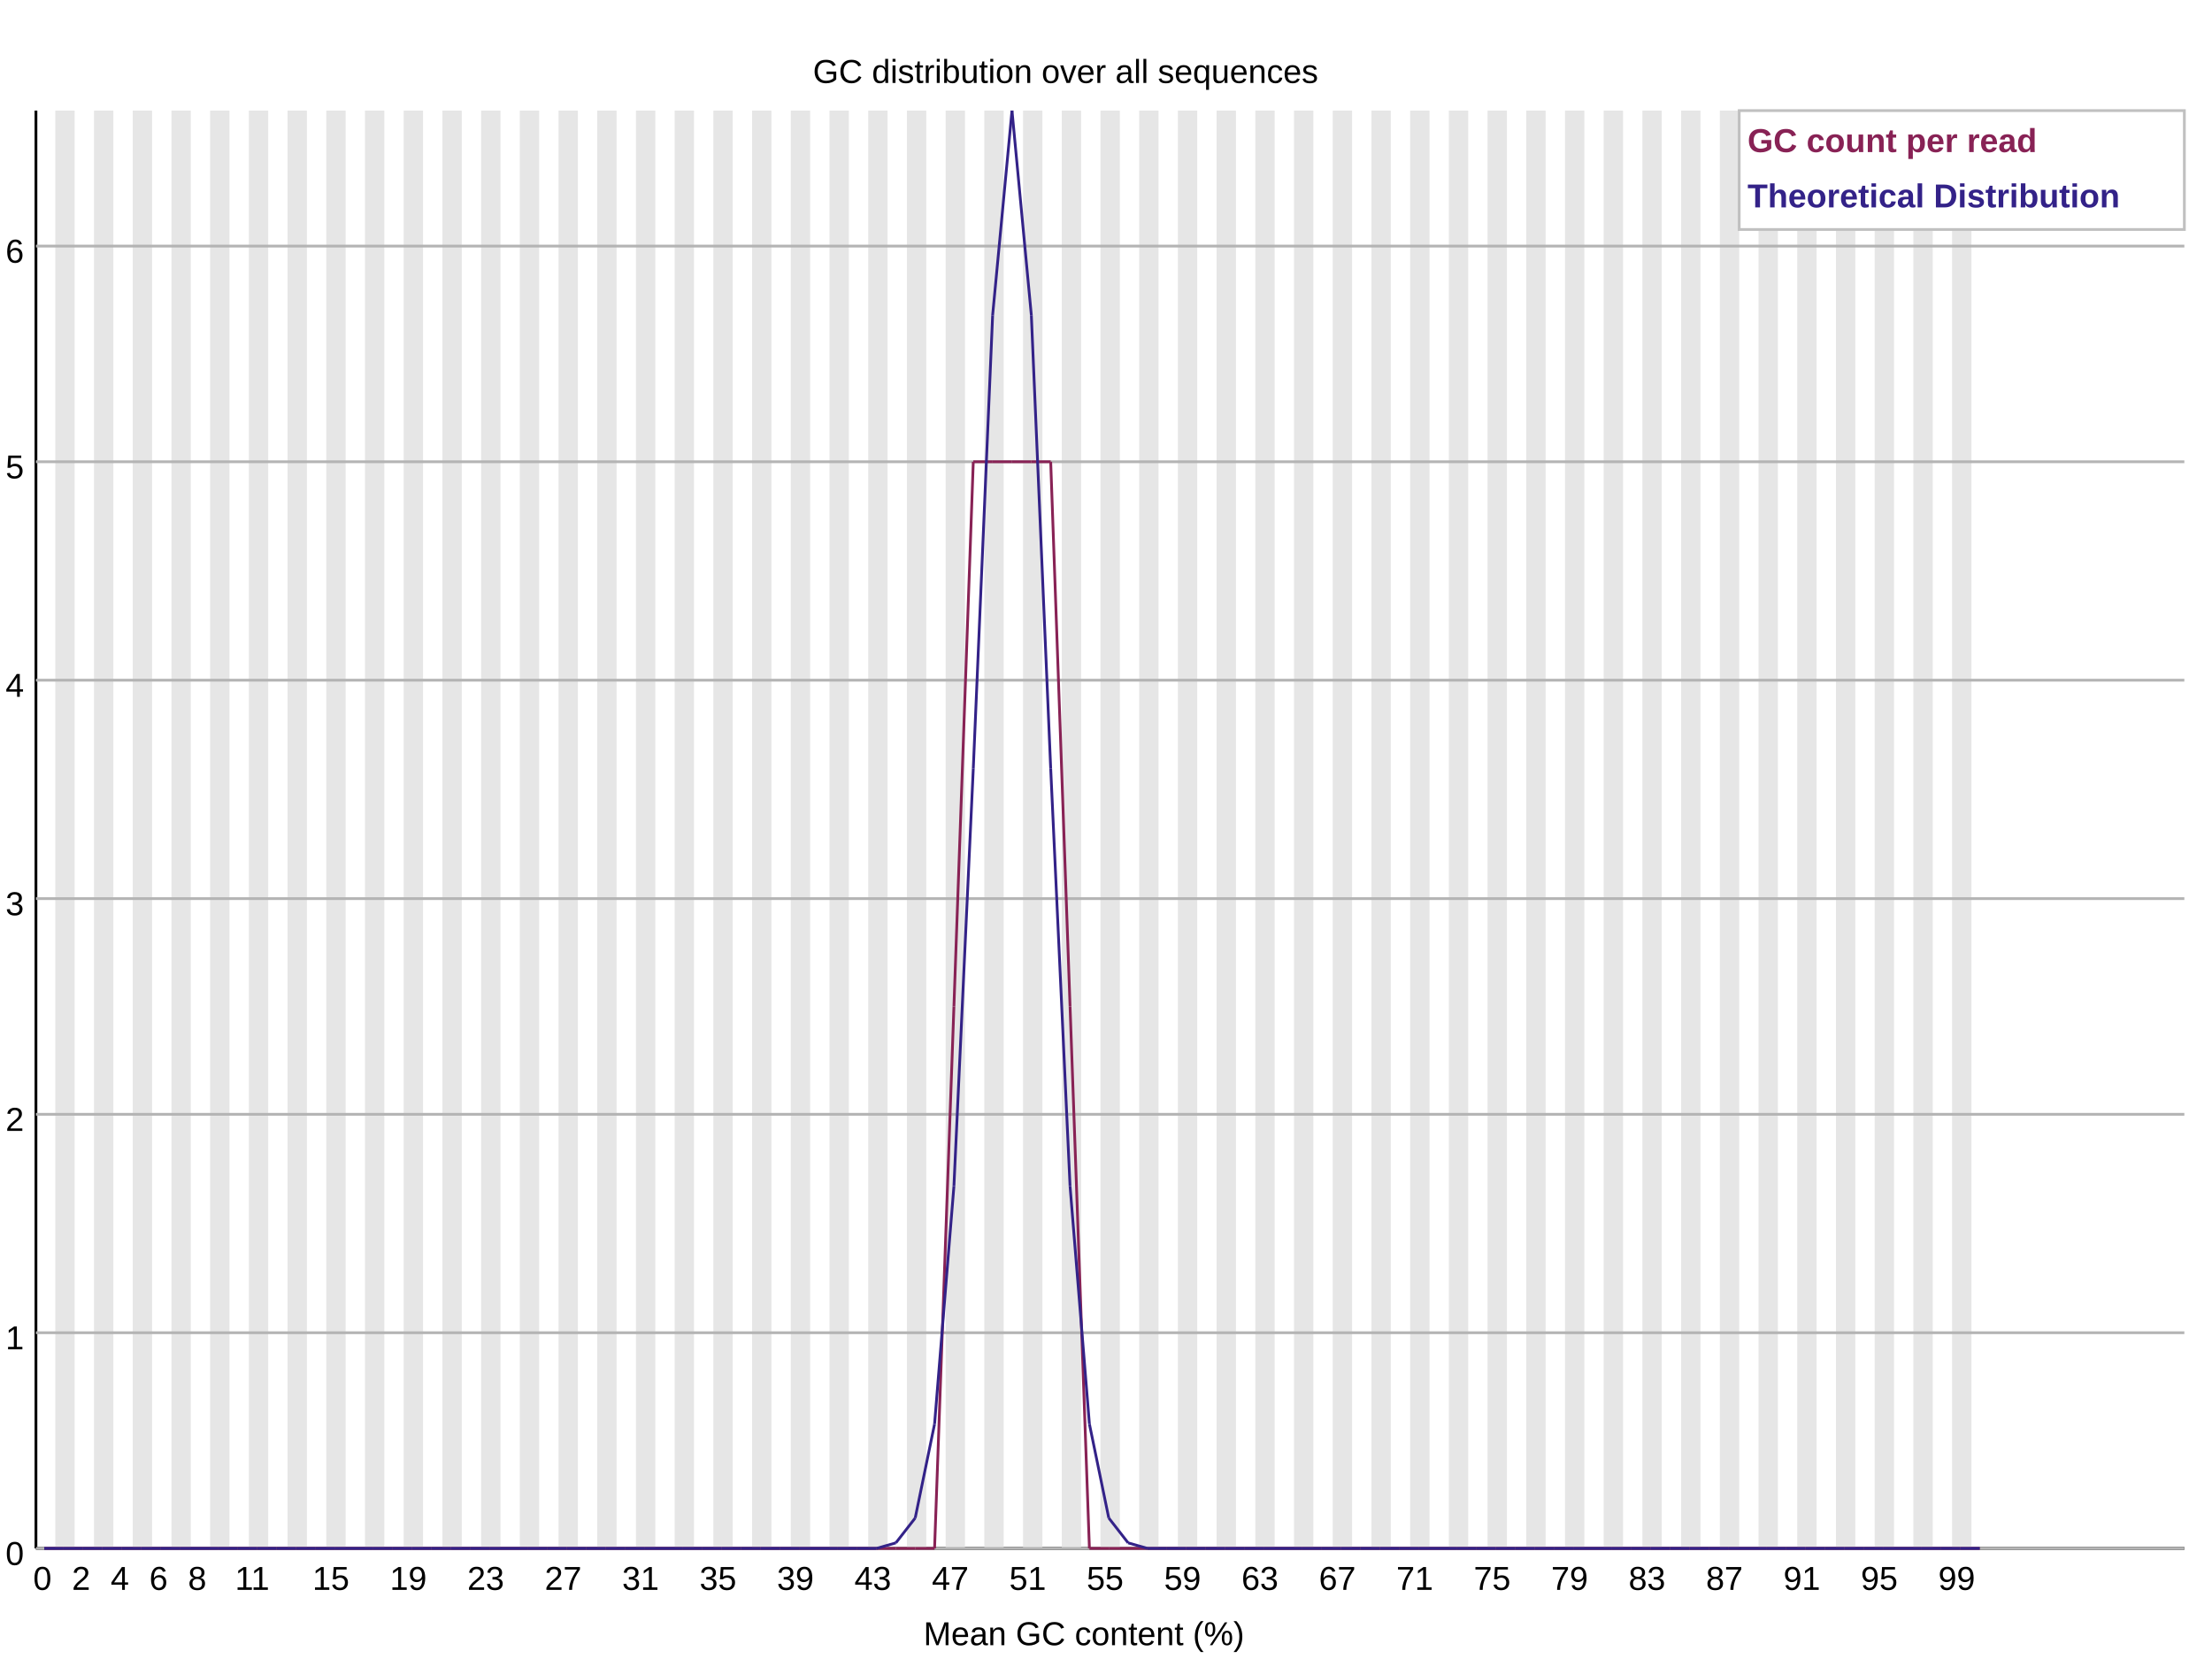
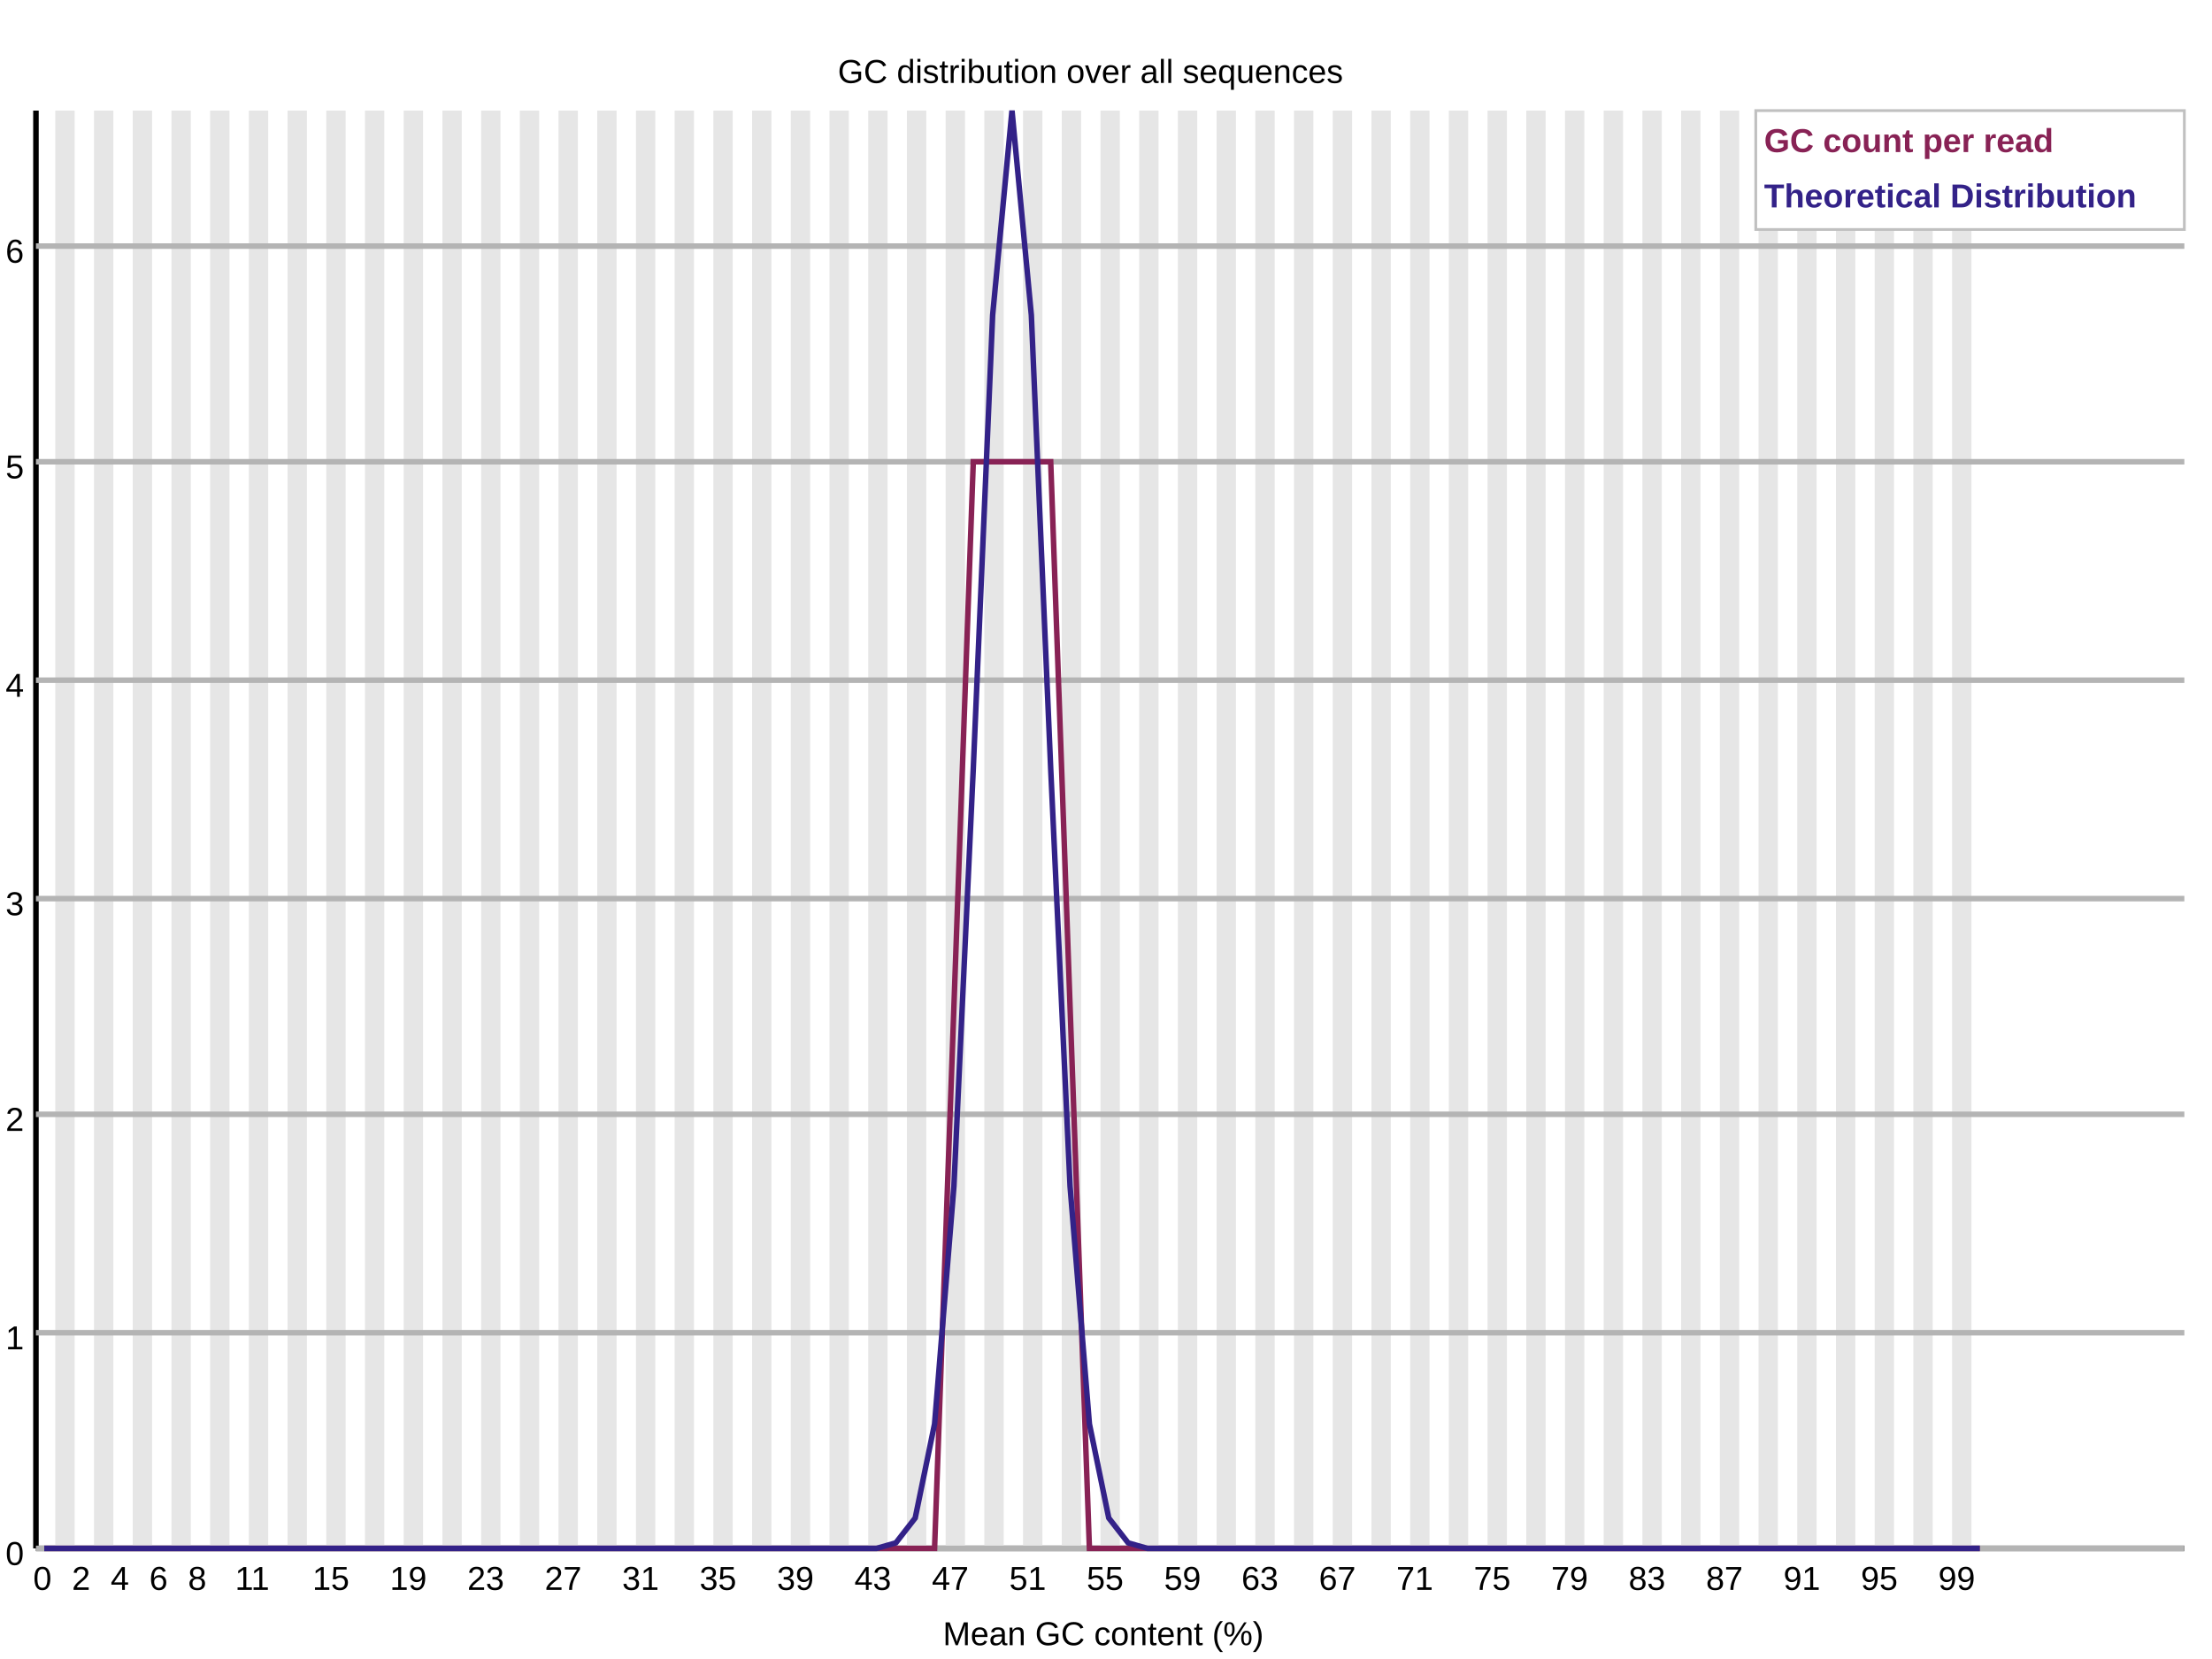
<svg xmlns="http://www.w3.org/2000/svg" width="800" height="600" version="1.1">
-   <rect width="800" height="600" x="0" y="0" style="fill:rgb(238,238,238);stroke:none" />
-   <rect width="800" height="600" x="0" y="0" style="fill:rgb(255,255,255);stroke:none" />
-   <text x="2" y="566" fill="rgb(0,0,0)" font-family="Arial" font-size="12">0</text>
-   <text x="2" y="488" fill="rgb(0,0,0)" font-family="Arial" font-size="12">1</text>
-   <text x="2" y="409" fill="rgb(0,0,0)" font-family="Arial" font-size="12">2</text>
-   <text x="2" y="331" fill="rgb(0,0,0)" font-family="Arial" font-size="12">3</text>
-   <text x="2" y="252" fill="rgb(0,0,0)" font-family="Arial" font-size="12">4</text>
-   <text x="2" y="173" fill="rgb(0,0,0)" font-family="Arial" font-size="12">5</text>
-   <text x="2" y="95" fill="rgb(0,0,0)" font-family="Arial" font-size="12">6</text>
-   <text x="294" y="30" fill="rgb(0,0,0)" font-family="Arial" font-size="12">GC distribution over all sequences</text>
-   <line x1="13" y1="560" x2="790" y2="560" stroke="rgb(0,0,0)" stroke-width="1" />
-   <line x1="13" y1="560" x2="13" y2="40" stroke="rgb(0,0,0)" stroke-width="1" />
-   <text x="334" y="595" fill="rgb(0,0,0)" font-family="Arial" font-size="12">Mean GC content (%)</text>
-   <text x="12" y="575" fill="rgb(0,0,0)" font-family="Arial" font-size="12">0</text>
-   <rect width="7" height="520" x="20" y="40" style="fill:rgb(230,230,230);stroke:none" />
-   <text x="26" y="575" fill="rgb(0,0,0)" font-family="Arial" font-size="12">2</text>
-   <rect width="7" height="520" x="34" y="40" style="fill:rgb(230,230,230);stroke:none" />
-   <text x="40" y="575" fill="rgb(0,0,0)" font-family="Arial" font-size="12">4</text>
-   <rect width="7" height="520" x="48" y="40" style="fill:rgb(230,230,230);stroke:none" />
-   <text x="54" y="575" fill="rgb(0,0,0)" font-family="Arial" font-size="12">6</text>
-   <rect width="7" height="520" x="62" y="40" style="fill:rgb(230,230,230);stroke:none" />
-   <text x="68" y="575" fill="rgb(0,0,0)" font-family="Arial" font-size="12">8</text>
-   <rect width="7" height="520" x="76" y="40" style="fill:rgb(230,230,230);stroke:none" />
-   <rect width="7" height="520" x="90" y="40" style="fill:rgb(230,230,230);stroke:none" />
-   <text x="85" y="575" fill="rgb(0,0,0)" font-family="Arial" font-size="12">11</text>
-   <rect width="7" height="520" x="104" y="40" style="fill:rgb(230,230,230);stroke:none" />
-   <rect width="7" height="520" x="118" y="40" style="fill:rgb(230,230,230);stroke:none" />
-   <text x="113" y="575" fill="rgb(0,0,0)" font-family="Arial" font-size="12">15</text>
-   <rect width="7" height="520" x="132" y="40" style="fill:rgb(230,230,230);stroke:none" />
-   <rect width="7" height="520" x="146" y="40" style="fill:rgb(230,230,230);stroke:none" />
-   <text x="141" y="575" fill="rgb(0,0,0)" font-family="Arial" font-size="12">19</text>
-   <rect width="7" height="520" x="160" y="40" style="fill:rgb(230,230,230);stroke:none" />
-   <rect width="7" height="520" x="174" y="40" style="fill:rgb(230,230,230);stroke:none" />
-   <text x="169" y="575" fill="rgb(0,0,0)" font-family="Arial" font-size="12">23</text>
-   <rect width="7" height="520" x="188" y="40" style="fill:rgb(230,230,230);stroke:none" />
-   <rect width="7" height="520" x="202" y="40" style="fill:rgb(230,230,230);stroke:none" />
-   <text x="197" y="575" fill="rgb(0,0,0)" font-family="Arial" font-size="12">27</text>
-   <rect width="7" height="520" x="216" y="40" style="fill:rgb(230,230,230);stroke:none" />
-   <rect width="7" height="520" x="230" y="40" style="fill:rgb(230,230,230);stroke:none" />
-   <text x="225" y="575" fill="rgb(0,0,0)" font-family="Arial" font-size="12">31</text>
-   <rect width="7" height="520" x="244" y="40" style="fill:rgb(230,230,230);stroke:none" />
-   <rect width="7" height="520" x="258" y="40" style="fill:rgb(230,230,230);stroke:none" />
-   <text x="253" y="575" fill="rgb(0,0,0)" font-family="Arial" font-size="12">35</text>
-   <rect width="7" height="520" x="272" y="40" style="fill:rgb(230,230,230);stroke:none" />
-   <rect width="7" height="520" x="286" y="40" style="fill:rgb(230,230,230);stroke:none" />
-   <text x="281" y="575" fill="rgb(0,0,0)" font-family="Arial" font-size="12">39</text>
-   <rect width="7" height="520" x="300" y="40" style="fill:rgb(230,230,230);stroke:none" />
-   <rect width="7" height="520" x="314" y="40" style="fill:rgb(230,230,230);stroke:none" />
-   <text x="309" y="575" fill="rgb(0,0,0)" font-family="Arial" font-size="12">43</text>
-   <rect width="7" height="520" x="328" y="40" style="fill:rgb(230,230,230);stroke:none" />
-   <rect width="7" height="520" x="342" y="40" style="fill:rgb(230,230,230);stroke:none" />
-   <text x="337" y="575" fill="rgb(0,0,0)" font-family="Arial" font-size="12">47</text>
-   <rect width="7" height="520" x="356" y="40" style="fill:rgb(230,230,230);stroke:none" />
-   <rect width="7" height="520" x="370" y="40" style="fill:rgb(230,230,230);stroke:none" />
-   <text x="365" y="575" fill="rgb(0,0,0)" font-family="Arial" font-size="12">51</text>
-   <rect width="7" height="520" x="384" y="40" style="fill:rgb(230,230,230);stroke:none" />
-   <rect width="7" height="520" x="398" y="40" style="fill:rgb(230,230,230);stroke:none" />
-   <text x="393" y="575" fill="rgb(0,0,0)" font-family="Arial" font-size="12">55</text>
-   <rect width="7" height="520" x="412" y="40" style="fill:rgb(230,230,230);stroke:none" />
-   <rect width="7" height="520" x="426" y="40" style="fill:rgb(230,230,230);stroke:none" />
-   <text x="421" y="575" fill="rgb(0,0,0)" font-family="Arial" font-size="12">59</text>
-   <rect width="7" height="520" x="440" y="40" style="fill:rgb(230,230,230);stroke:none" />
-   <rect width="7" height="520" x="454" y="40" style="fill:rgb(230,230,230);stroke:none" />
-   <text x="449" y="575" fill="rgb(0,0,0)" font-family="Arial" font-size="12">63</text>
-   <rect width="7" height="520" x="468" y="40" style="fill:rgb(230,230,230);stroke:none" />
-   <rect width="7" height="520" x="482" y="40" style="fill:rgb(230,230,230);stroke:none" />
-   <text x="477" y="575" fill="rgb(0,0,0)" font-family="Arial" font-size="12">67</text>
-   <rect width="7" height="520" x="496" y="40" style="fill:rgb(230,230,230);stroke:none" />
-   <rect width="7" height="520" x="510" y="40" style="fill:rgb(230,230,230);stroke:none" />
-   <text x="505" y="575" fill="rgb(0,0,0)" font-family="Arial" font-size="12">71</text>
-   <rect width="7" height="520" x="524" y="40" style="fill:rgb(230,230,230);stroke:none" />
-   <rect width="7" height="520" x="538" y="40" style="fill:rgb(230,230,230);stroke:none" />
-   <text x="533" y="575" fill="rgb(0,0,0)" font-family="Arial" font-size="12">75</text>
-   <rect width="7" height="520" x="552" y="40" style="fill:rgb(230,230,230);stroke:none" />
-   <rect width="7" height="520" x="566" y="40" style="fill:rgb(230,230,230);stroke:none" />
-   <text x="561" y="575" fill="rgb(0,0,0)" font-family="Arial" font-size="12">79</text>
-   <rect width="7" height="520" x="580" y="40" style="fill:rgb(230,230,230);stroke:none" />
-   <rect width="7" height="520" x="594" y="40" style="fill:rgb(230,230,230);stroke:none" />
-   <text x="589" y="575" fill="rgb(0,0,0)" font-family="Arial" font-size="12">83</text>
-   <rect width="7" height="520" x="608" y="40" style="fill:rgb(230,230,230);stroke:none" />
-   <rect width="7" height="520" x="622" y="40" style="fill:rgb(230,230,230);stroke:none" />
-   <text x="617" y="575" fill="rgb(0,0,0)" font-family="Arial" font-size="12">87</text>
-   <rect width="7" height="520" x="636" y="40" style="fill:rgb(230,230,230);stroke:none" />
-   <rect width="7" height="520" x="650" y="40" style="fill:rgb(230,230,230);stroke:none" />
-   <text x="645" y="575" fill="rgb(0,0,0)" font-family="Arial" font-size="12">91</text>
-   <rect width="7" height="520" x="664" y="40" style="fill:rgb(230,230,230);stroke:none" />
-   <rect width="7" height="520" x="678" y="40" style="fill:rgb(230,230,230);stroke:none" />
-   <text x="673" y="575" fill="rgb(0,0,0)" font-family="Arial" font-size="12">95</text>
-   <rect width="7" height="520" x="692" y="40" style="fill:rgb(230,230,230);stroke:none" />
-   <rect width="7" height="520" x="706" y="40" style="fill:rgb(230,230,230);stroke:none" />
-   <text x="701" y="575" fill="rgb(0,0,0)" font-family="Arial" font-size="12">99</text>
-   <line x1="13" y1="560" x2="790" y2="560" stroke="rgb(180,180,180)" stroke-width="1" />
-   <line x1="13" y1="482" x2="790" y2="482" stroke="rgb(180,180,180)" stroke-width="1" />
-   <line x1="13" y1="403" x2="790" y2="403" stroke="rgb(180,180,180)" stroke-width="1" />
-   <line x1="13" y1="325" x2="790" y2="325" stroke="rgb(180,180,180)" stroke-width="1" />
-   <line x1="13" y1="246" x2="790" y2="246" stroke="rgb(180,180,180)" stroke-width="1" />
-   <line x1="13" y1="167" x2="790" y2="167" stroke="rgb(180,180,180)" stroke-width="1" />
-   <line x1="13" y1="89" x2="790" y2="89" stroke="rgb(180,180,180)" stroke-width="1" />
-   <line x1="16" y1="560" x2="23" y2="560" stroke="rgb(136,34,85)" stroke-width="1" />
-   <line x1="23" y1="560" x2="30" y2="560" stroke="rgb(136,34,85)" stroke-width="1" />
-   <line x1="30" y1="560" x2="37" y2="560" stroke="rgb(136,34,85)" stroke-width="1" />
-   <line x1="37" y1="560" x2="44" y2="560" stroke="rgb(136,34,85)" stroke-width="1" />
-   <line x1="44" y1="560" x2="51" y2="560" stroke="rgb(136,34,85)" stroke-width="1" />
-   <line x1="51" y1="560" x2="58" y2="560" stroke="rgb(136,34,85)" stroke-width="1" />
-   <line x1="58" y1="560" x2="65" y2="560" stroke="rgb(136,34,85)" stroke-width="1" />
-   <line x1="65" y1="560" x2="72" y2="560" stroke="rgb(136,34,85)" stroke-width="1" />
-   <line x1="72" y1="560" x2="79" y2="560" stroke="rgb(136,34,85)" stroke-width="1" />
-   <line x1="79" y1="560" x2="86" y2="560" stroke="rgb(136,34,85)" stroke-width="1" />
-   <line x1="86" y1="560" x2="93" y2="560" stroke="rgb(136,34,85)" stroke-width="1" />
-   <line x1="93" y1="560" x2="100" y2="560" stroke="rgb(136,34,85)" stroke-width="1" />
-   <line x1="100" y1="560" x2="107" y2="560" stroke="rgb(136,34,85)" stroke-width="1" />
-   <line x1="107" y1="560" x2="114" y2="560" stroke="rgb(136,34,85)" stroke-width="1" />
-   <line x1="114" y1="560" x2="121" y2="560" stroke="rgb(136,34,85)" stroke-width="1" />
-   <line x1="121" y1="560" x2="128" y2="560" stroke="rgb(136,34,85)" stroke-width="1" />
-   <line x1="128" y1="560" x2="135" y2="560" stroke="rgb(136,34,85)" stroke-width="1" />
-   <line x1="135" y1="560" x2="142" y2="560" stroke="rgb(136,34,85)" stroke-width="1" />
-   <line x1="142" y1="560" x2="149" y2="560" stroke="rgb(136,34,85)" stroke-width="1" />
-   <line x1="149" y1="560" x2="156" y2="560" stroke="rgb(136,34,85)" stroke-width="1" />
-   <line x1="156" y1="560" x2="163" y2="560" stroke="rgb(136,34,85)" stroke-width="1" />
-   <line x1="163" y1="560" x2="170" y2="560" stroke="rgb(136,34,85)" stroke-width="1" />
-   <line x1="170" y1="560" x2="177" y2="560" stroke="rgb(136,34,85)" stroke-width="1" />
-   <line x1="177" y1="560" x2="184" y2="560" stroke="rgb(136,34,85)" stroke-width="1" />
-   <line x1="184" y1="560" x2="191" y2="560" stroke="rgb(136,34,85)" stroke-width="1" />
-   <line x1="191" y1="560" x2="198" y2="560" stroke="rgb(136,34,85)" stroke-width="1" />
-   <line x1="198" y1="560" x2="205" y2="560" stroke="rgb(136,34,85)" stroke-width="1" />
-   <line x1="205" y1="560" x2="212" y2="560" stroke="rgb(136,34,85)" stroke-width="1" />
-   <line x1="212" y1="560" x2="219" y2="560" stroke="rgb(136,34,85)" stroke-width="1" />
-   <line x1="219" y1="560" x2="226" y2="560" stroke="rgb(136,34,85)" stroke-width="1" />
-   <line x1="226" y1="560" x2="233" y2="560" stroke="rgb(136,34,85)" stroke-width="1" />
-   <line x1="233" y1="560" x2="240" y2="560" stroke="rgb(136,34,85)" stroke-width="1" />
-   <line x1="240" y1="560" x2="247" y2="560" stroke="rgb(136,34,85)" stroke-width="1" />
-   <line x1="247" y1="560" x2="254" y2="560" stroke="rgb(136,34,85)" stroke-width="1" />
-   <line x1="254" y1="560" x2="261" y2="560" stroke="rgb(136,34,85)" stroke-width="1" />
-   <line x1="261" y1="560" x2="268" y2="560" stroke="rgb(136,34,85)" stroke-width="1" />
-   <line x1="268" y1="560" x2="275" y2="560" stroke="rgb(136,34,85)" stroke-width="1" />
-   <line x1="275" y1="560" x2="282" y2="560" stroke="rgb(136,34,85)" stroke-width="1" />
-   <line x1="282" y1="560" x2="289" y2="560" stroke="rgb(136,34,85)" stroke-width="1" />
-   <line x1="289" y1="560" x2="296" y2="560" stroke="rgb(136,34,85)" stroke-width="1" />
-   <line x1="296" y1="560" x2="303" y2="560" stroke="rgb(136,34,85)" stroke-width="1" />
-   <line x1="303" y1="560" x2="310" y2="560" stroke="rgb(136,34,85)" stroke-width="1" />
-   <line x1="310" y1="560" x2="317" y2="560" stroke="rgb(136,34,85)" stroke-width="1" />
-   <line x1="317" y1="560" x2="324" y2="560" stroke="rgb(136,34,85)" stroke-width="1" />
-   <line x1="324" y1="560" x2="331" y2="560" stroke="rgb(136,34,85)" stroke-width="1" />
-   <line x1="331" y1="560" x2="338" y2="560" stroke="rgb(136,34,85)" stroke-width="1" />
-   <line x1="338" y1="560" x2="345" y2="364" stroke="rgb(136,34,85)" stroke-width="1" />
-   <line x1="345" y1="364" x2="352" y2="167" stroke="rgb(136,34,85)" stroke-width="1" />
-   <line x1="352" y1="167" x2="359" y2="167" stroke="rgb(136,34,85)" stroke-width="1" />
-   <line x1="359" y1="167" x2="366" y2="167" stroke="rgb(136,34,85)" stroke-width="1" />
-   <line x1="366" y1="167" x2="373" y2="167" stroke="rgb(136,34,85)" stroke-width="1" />
-   <line x1="373" y1="167" x2="380" y2="167" stroke="rgb(136,34,85)" stroke-width="1" />
-   <line x1="380" y1="167" x2="387" y2="364" stroke="rgb(136,34,85)" stroke-width="1" />
-   <line x1="387" y1="364" x2="394" y2="560" stroke="rgb(136,34,85)" stroke-width="1" />
-   <line x1="394" y1="560" x2="401" y2="560" stroke="rgb(136,34,85)" stroke-width="1" />
-   <line x1="401" y1="560" x2="408" y2="560" stroke="rgb(136,34,85)" stroke-width="1" />
-   <line x1="408" y1="560" x2="415" y2="560" stroke="rgb(136,34,85)" stroke-width="1" />
-   <line x1="415" y1="560" x2="422" y2="560" stroke="rgb(136,34,85)" stroke-width="1" />
-   <line x1="422" y1="560" x2="429" y2="560" stroke="rgb(136,34,85)" stroke-width="1" />
-   <line x1="429" y1="560" x2="436" y2="560" stroke="rgb(136,34,85)" stroke-width="1" />
-   <line x1="436" y1="560" x2="443" y2="560" stroke="rgb(136,34,85)" stroke-width="1" />
-   <line x1="443" y1="560" x2="450" y2="560" stroke="rgb(136,34,85)" stroke-width="1" />
-   <line x1="450" y1="560" x2="457" y2="560" stroke="rgb(136,34,85)" stroke-width="1" />
-   <line x1="457" y1="560" x2="464" y2="560" stroke="rgb(136,34,85)" stroke-width="1" />
-   <line x1="464" y1="560" x2="471" y2="560" stroke="rgb(136,34,85)" stroke-width="1" />
-   <line x1="471" y1="560" x2="478" y2="560" stroke="rgb(136,34,85)" stroke-width="1" />
-   <line x1="478" y1="560" x2="485" y2="560" stroke="rgb(136,34,85)" stroke-width="1" />
-   <line x1="485" y1="560" x2="492" y2="560" stroke="rgb(136,34,85)" stroke-width="1" />
-   <line x1="492" y1="560" x2="499" y2="560" stroke="rgb(136,34,85)" stroke-width="1" />
-   <line x1="499" y1="560" x2="506" y2="560" stroke="rgb(136,34,85)" stroke-width="1" />
-   <line x1="506" y1="560" x2="513" y2="560" stroke="rgb(136,34,85)" stroke-width="1" />
-   <line x1="513" y1="560" x2="520" y2="560" stroke="rgb(136,34,85)" stroke-width="1" />
-   <line x1="520" y1="560" x2="527" y2="560" stroke="rgb(136,34,85)" stroke-width="1" />
-   <line x1="527" y1="560" x2="534" y2="560" stroke="rgb(136,34,85)" stroke-width="1" />
-   <line x1="534" y1="560" x2="541" y2="560" stroke="rgb(136,34,85)" stroke-width="1" />
-   <line x1="541" y1="560" x2="548" y2="560" stroke="rgb(136,34,85)" stroke-width="1" />
-   <line x1="548" y1="560" x2="555" y2="560" stroke="rgb(136,34,85)" stroke-width="1" />
-   <line x1="555" y1="560" x2="562" y2="560" stroke="rgb(136,34,85)" stroke-width="1" />
-   <line x1="562" y1="560" x2="569" y2="560" stroke="rgb(136,34,85)" stroke-width="1" />
-   <line x1="569" y1="560" x2="576" y2="560" stroke="rgb(136,34,85)" stroke-width="1" />
-   <line x1="576" y1="560" x2="583" y2="560" stroke="rgb(136,34,85)" stroke-width="1" />
-   <line x1="583" y1="560" x2="590" y2="560" stroke="rgb(136,34,85)" stroke-width="1" />
-   <line x1="590" y1="560" x2="597" y2="560" stroke="rgb(136,34,85)" stroke-width="1" />
-   <line x1="597" y1="560" x2="604" y2="560" stroke="rgb(136,34,85)" stroke-width="1" />
-   <line x1="604" y1="560" x2="611" y2="560" stroke="rgb(136,34,85)" stroke-width="1" />
-   <line x1="611" y1="560" x2="618" y2="560" stroke="rgb(136,34,85)" stroke-width="1" />
-   <line x1="618" y1="560" x2="625" y2="560" stroke="rgb(136,34,85)" stroke-width="1" />
-   <line x1="625" y1="560" x2="632" y2="560" stroke="rgb(136,34,85)" stroke-width="1" />
-   <line x1="632" y1="560" x2="639" y2="560" stroke="rgb(136,34,85)" stroke-width="1" />
-   <line x1="639" y1="560" x2="646" y2="560" stroke="rgb(136,34,85)" stroke-width="1" />
-   <line x1="646" y1="560" x2="653" y2="560" stroke="rgb(136,34,85)" stroke-width="1" />
-   <line x1="653" y1="560" x2="660" y2="560" stroke="rgb(136,34,85)" stroke-width="1" />
-   <line x1="660" y1="560" x2="667" y2="560" stroke="rgb(136,34,85)" stroke-width="1" />
-   <line x1="667" y1="560" x2="674" y2="560" stroke="rgb(136,34,85)" stroke-width="1" />
-   <line x1="674" y1="560" x2="681" y2="560" stroke="rgb(136,34,85)" stroke-width="1" />
-   <line x1="681" y1="560" x2="688" y2="560" stroke="rgb(136,34,85)" stroke-width="1" />
-   <line x1="688" y1="560" x2="695" y2="560" stroke="rgb(136,34,85)" stroke-width="1" />
-   <line x1="695" y1="560" x2="702" y2="560" stroke="rgb(136,34,85)" stroke-width="1" />
-   <line x1="702" y1="560" x2="709" y2="560" stroke="rgb(136,34,85)" stroke-width="1" />
-   <line x1="709" y1="560" x2="716" y2="560" stroke="rgb(136,34,85)" stroke-width="1" />
-   <line x1="16" y1="560" x2="23" y2="560" stroke="rgb(51,34,136)" stroke-width="1" />
-   <line x1="23" y1="560" x2="30" y2="560" stroke="rgb(51,34,136)" stroke-width="1" />
-   <line x1="30" y1="560" x2="37" y2="560" stroke="rgb(51,34,136)" stroke-width="1" />
-   <line x1="37" y1="560" x2="44" y2="560" stroke="rgb(51,34,136)" stroke-width="1" />
-   <line x1="44" y1="560" x2="51" y2="560" stroke="rgb(51,34,136)" stroke-width="1" />
-   <line x1="51" y1="560" x2="58" y2="560" stroke="rgb(51,34,136)" stroke-width="1" />
-   <line x1="58" y1="560" x2="65" y2="560" stroke="rgb(51,34,136)" stroke-width="1" />
-   <line x1="65" y1="560" x2="72" y2="560" stroke="rgb(51,34,136)" stroke-width="1" />
-   <line x1="72" y1="560" x2="79" y2="560" stroke="rgb(51,34,136)" stroke-width="1" />
-   <line x1="79" y1="560" x2="86" y2="560" stroke="rgb(51,34,136)" stroke-width="1" />
-   <line x1="86" y1="560" x2="93" y2="560" stroke="rgb(51,34,136)" stroke-width="1" />
-   <line x1="93" y1="560" x2="100" y2="560" stroke="rgb(51,34,136)" stroke-width="1" />
-   <line x1="100" y1="560" x2="107" y2="560" stroke="rgb(51,34,136)" stroke-width="1" />
-   <line x1="107" y1="560" x2="114" y2="560" stroke="rgb(51,34,136)" stroke-width="1" />
-   <line x1="114" y1="560" x2="121" y2="560" stroke="rgb(51,34,136)" stroke-width="1" />
-   <line x1="121" y1="560" x2="128" y2="560" stroke="rgb(51,34,136)" stroke-width="1" />
-   <line x1="128" y1="560" x2="135" y2="560" stroke="rgb(51,34,136)" stroke-width="1" />
-   <line x1="135" y1="560" x2="142" y2="560" stroke="rgb(51,34,136)" stroke-width="1" />
-   <line x1="142" y1="560" x2="149" y2="560" stroke="rgb(51,34,136)" stroke-width="1" />
-   <line x1="149" y1="560" x2="156" y2="560" stroke="rgb(51,34,136)" stroke-width="1" />
-   <line x1="156" y1="560" x2="163" y2="560" stroke="rgb(51,34,136)" stroke-width="1" />
-   <line x1="163" y1="560" x2="170" y2="560" stroke="rgb(51,34,136)" stroke-width="1" />
-   <line x1="170" y1="560" x2="177" y2="560" stroke="rgb(51,34,136)" stroke-width="1" />
-   <line x1="177" y1="560" x2="184" y2="560" stroke="rgb(51,34,136)" stroke-width="1" />
-   <line x1="184" y1="560" x2="191" y2="560" stroke="rgb(51,34,136)" stroke-width="1" />
-   <line x1="191" y1="560" x2="198" y2="560" stroke="rgb(51,34,136)" stroke-width="1" />
-   <line x1="198" y1="560" x2="205" y2="560" stroke="rgb(51,34,136)" stroke-width="1" />
-   <line x1="205" y1="560" x2="212" y2="560" stroke="rgb(51,34,136)" stroke-width="1" />
-   <line x1="212" y1="560" x2="219" y2="560" stroke="rgb(51,34,136)" stroke-width="1" />
-   <line x1="219" y1="560" x2="226" y2="560" stroke="rgb(51,34,136)" stroke-width="1" />
-   <line x1="226" y1="560" x2="233" y2="560" stroke="rgb(51,34,136)" stroke-width="1" />
-   <line x1="233" y1="560" x2="240" y2="560" stroke="rgb(51,34,136)" stroke-width="1" />
-   <line x1="240" y1="560" x2="247" y2="560" stroke="rgb(51,34,136)" stroke-width="1" />
-   <line x1="247" y1="560" x2="254" y2="560" stroke="rgb(51,34,136)" stroke-width="1" />
-   <line x1="254" y1="560" x2="261" y2="560" stroke="rgb(51,34,136)" stroke-width="1" />
-   <line x1="261" y1="560" x2="268" y2="560" stroke="rgb(51,34,136)" stroke-width="1" />
-   <line x1="268" y1="560" x2="275" y2="560" stroke="rgb(51,34,136)" stroke-width="1" />
-   <line x1="275" y1="560" x2="282" y2="560" stroke="rgb(51,34,136)" stroke-width="1" />
-   <line x1="282" y1="560" x2="289" y2="560" stroke="rgb(51,34,136)" stroke-width="1" />
-   <line x1="289" y1="560" x2="296" y2="560" stroke="rgb(51,34,136)" stroke-width="1" />
-   <line x1="296" y1="560" x2="303" y2="560" stroke="rgb(51,34,136)" stroke-width="1" />
-   <line x1="303" y1="560" x2="310" y2="560" stroke="rgb(51,34,136)" stroke-width="1" />
-   <line x1="310" y1="560" x2="317" y2="560" stroke="rgb(51,34,136)" stroke-width="1" />
-   <line x1="317" y1="560" x2="324" y2="558" stroke="rgb(51,34,136)" stroke-width="1" />
-   <line x1="324" y1="558" x2="331" y2="549" stroke="rgb(51,34,136)" stroke-width="1" />
-   <line x1="331" y1="549" x2="338" y2="515" stroke="rgb(51,34,136)" stroke-width="1" />
-   <line x1="338" y1="515" x2="345" y2="429" stroke="rgb(51,34,136)" stroke-width="1" />
-   <line x1="345" y1="429" x2="352" y2="278" stroke="rgb(51,34,136)" stroke-width="1" />
-   <line x1="352" y1="278" x2="359" y2="114" stroke="rgb(51,34,136)" stroke-width="1" />
-   <line x1="359" y1="114" x2="366" y2="40" stroke="rgb(51,34,136)" stroke-width="1" />
-   <line x1="366" y1="40" x2="373" y2="114" stroke="rgb(51,34,136)" stroke-width="1" />
-   <line x1="373" y1="114" x2="380" y2="278" stroke="rgb(51,34,136)" stroke-width="1" />
-   <line x1="380" y1="278" x2="387" y2="429" stroke="rgb(51,34,136)" stroke-width="1" />
-   <line x1="387" y1="429" x2="394" y2="515" stroke="rgb(51,34,136)" stroke-width="1" />
-   <line x1="394" y1="515" x2="401" y2="549" stroke="rgb(51,34,136)" stroke-width="1" />
-   <line x1="401" y1="549" x2="408" y2="558" stroke="rgb(51,34,136)" stroke-width="1" />
-   <line x1="408" y1="558" x2="415" y2="560" stroke="rgb(51,34,136)" stroke-width="1" />
-   <line x1="415" y1="560" x2="422" y2="560" stroke="rgb(51,34,136)" stroke-width="1" />
-   <line x1="422" y1="560" x2="429" y2="560" stroke="rgb(51,34,136)" stroke-width="1" />
-   <line x1="429" y1="560" x2="436" y2="560" stroke="rgb(51,34,136)" stroke-width="1" />
-   <line x1="436" y1="560" x2="443" y2="560" stroke="rgb(51,34,136)" stroke-width="1" />
-   <line x1="443" y1="560" x2="450" y2="560" stroke="rgb(51,34,136)" stroke-width="1" />
-   <line x1="450" y1="560" x2="457" y2="560" stroke="rgb(51,34,136)" stroke-width="1" />
-   <line x1="457" y1="560" x2="464" y2="560" stroke="rgb(51,34,136)" stroke-width="1" />
-   <line x1="464" y1="560" x2="471" y2="560" stroke="rgb(51,34,136)" stroke-width="1" />
-   <line x1="471" y1="560" x2="478" y2="560" stroke="rgb(51,34,136)" stroke-width="1" />
-   <line x1="478" y1="560" x2="485" y2="560" stroke="rgb(51,34,136)" stroke-width="1" />
-   <line x1="485" y1="560" x2="492" y2="560" stroke="rgb(51,34,136)" stroke-width="1" />
-   <line x1="492" y1="560" x2="499" y2="560" stroke="rgb(51,34,136)" stroke-width="1" />
-   <line x1="499" y1="560" x2="506" y2="560" stroke="rgb(51,34,136)" stroke-width="1" />
-   <line x1="506" y1="560" x2="513" y2="560" stroke="rgb(51,34,136)" stroke-width="1" />
-   <line x1="513" y1="560" x2="520" y2="560" stroke="rgb(51,34,136)" stroke-width="1" />
-   <line x1="520" y1="560" x2="527" y2="560" stroke="rgb(51,34,136)" stroke-width="1" />
-   <line x1="527" y1="560" x2="534" y2="560" stroke="rgb(51,34,136)" stroke-width="1" />
-   <line x1="534" y1="560" x2="541" y2="560" stroke="rgb(51,34,136)" stroke-width="1" />
-   <line x1="541" y1="560" x2="548" y2="560" stroke="rgb(51,34,136)" stroke-width="1" />
-   <line x1="548" y1="560" x2="555" y2="560" stroke="rgb(51,34,136)" stroke-width="1" />
-   <line x1="555" y1="560" x2="562" y2="560" stroke="rgb(51,34,136)" stroke-width="1" />
-   <line x1="562" y1="560" x2="569" y2="560" stroke="rgb(51,34,136)" stroke-width="1" />
-   <line x1="569" y1="560" x2="576" y2="560" stroke="rgb(51,34,136)" stroke-width="1" />
-   <line x1="576" y1="560" x2="583" y2="560" stroke="rgb(51,34,136)" stroke-width="1" />
-   <line x1="583" y1="560" x2="590" y2="560" stroke="rgb(51,34,136)" stroke-width="1" />
-   <line x1="590" y1="560" x2="597" y2="560" stroke="rgb(51,34,136)" stroke-width="1" />
-   <line x1="597" y1="560" x2="604" y2="560" stroke="rgb(51,34,136)" stroke-width="1" />
-   <line x1="604" y1="560" x2="611" y2="560" stroke="rgb(51,34,136)" stroke-width="1" />
-   <line x1="611" y1="560" x2="618" y2="560" stroke="rgb(51,34,136)" stroke-width="1" />
-   <line x1="618" y1="560" x2="625" y2="560" stroke="rgb(51,34,136)" stroke-width="1" />
-   <line x1="625" y1="560" x2="632" y2="560" stroke="rgb(51,34,136)" stroke-width="1" />
-   <line x1="632" y1="560" x2="639" y2="560" stroke="rgb(51,34,136)" stroke-width="1" />
-   <line x1="639" y1="560" x2="646" y2="560" stroke="rgb(51,34,136)" stroke-width="1" />
-   <line x1="646" y1="560" x2="653" y2="560" stroke="rgb(51,34,136)" stroke-width="1" />
-   <line x1="653" y1="560" x2="660" y2="560" stroke="rgb(51,34,136)" stroke-width="1" />
-   <line x1="660" y1="560" x2="667" y2="560" stroke="rgb(51,34,136)" stroke-width="1" />
-   <line x1="667" y1="560" x2="674" y2="560" stroke="rgb(51,34,136)" stroke-width="1" />
-   <line x1="674" y1="560" x2="681" y2="560" stroke="rgb(51,34,136)" stroke-width="1" />
-   <line x1="681" y1="560" x2="688" y2="560" stroke="rgb(51,34,136)" stroke-width="1" />
-   <line x1="688" y1="560" x2="695" y2="560" stroke="rgb(51,34,136)" stroke-width="1" />
-   <line x1="695" y1="560" x2="702" y2="560" stroke="rgb(51,34,136)" stroke-width="1" />
-   <line x1="702" y1="560" x2="709" y2="560" stroke="rgb(51,34,136)" stroke-width="1" />
-   <line x1="709" y1="560" x2="716" y2="560" stroke="rgb(51,34,136)" stroke-width="1" />
-   <rect width="161" height="43" x="629" y="40" style="fill:rgb(255,255,255);stroke:none" />
-   <rect width="161" height="43" x="629" y="40" rx="0" ry="0" style="fill:none;stroke-width:1;stroke:rgb(192,192,192)" />
-   <text x="632" y="55" fill="rgb(136,34,85)" font-family="Arial" font-size="12" font-weight="bold">GC count per read</text>
-   <text x="632" y="75" fill="rgb(51,34,136)" font-family="Arial" font-size="12" font-weight="bold">Theoretical Distribution</text>
+   <style>text{font-family:Arial}</style>
+   <rect width="800" height="600" x="0" y="0" fill="rgb(238,238,238)" />
+   <rect width="800" height="600" x="0" y="0" fill="rgb(255,255,255)" />
+   <text x="2" y="566" fill="rgb(0,0,0)" font-size="12">0</text>
+   <text x="2" y="488" fill="rgb(0,0,0)" font-size="12">1</text>
+   <text x="2" y="409" fill="rgb(0,0,0)" font-size="12">2</text>
+   <text x="2" y="331" fill="rgb(0,0,0)" font-size="12">3</text>
+   <text x="2" y="252" fill="rgb(0,0,0)" font-size="12">4</text>
+   <text x="2" y="173" fill="rgb(0,0,0)" font-size="12">5</text>
+   <text x="2" y="95" fill="rgb(0,0,0)" font-size="12">6</text>
+   <text x="303" y="30" fill="rgb(0,0,0)" font-size="12">GC distribution over all sequences</text>
+   <line x1="13" y1="560" x2="790" y2="560" stroke="rgb(0,0,0)" stroke-width="2" />
+   <line x1="13" y1="560" x2="13" y2="40" stroke="rgb(0,0,0)" stroke-width="2" />
+   <text x="341" y="595" fill="rgb(0,0,0)" font-size="12">Mean GC content (%)</text>
+   <text x="12" y="575" fill="rgb(0,0,0)" font-size="12">0</text>
+   <rect width="7" height="520" x="20" y="40" fill="rgb(230,230,230)" />
+   <text x="26" y="575" fill="rgb(0,0,0)" font-size="12">2</text>
+   <rect width="7" height="520" x="34" y="40" fill="rgb(230,230,230)" />
+   <text x="40" y="575" fill="rgb(0,0,0)" font-size="12">4</text>
+   <rect width="7" height="520" x="48" y="40" fill="rgb(230,230,230)" />
+   <text x="54" y="575" fill="rgb(0,0,0)" font-size="12">6</text>
+   <rect width="7" height="520" x="62" y="40" fill="rgb(230,230,230)" />
+   <text x="68" y="575" fill="rgb(0,0,0)" font-size="12">8</text>
+   <rect width="7" height="520" x="76" y="40" fill="rgb(230,230,230)" />
+   <rect width="7" height="520" x="90" y="40" fill="rgb(230,230,230)" />
+   <text x="85" y="575" fill="rgb(0,0,0)" font-size="12">11</text>
+   <rect width="7" height="520" x="104" y="40" fill="rgb(230,230,230)" />
+   <rect width="7" height="520" x="118" y="40" fill="rgb(230,230,230)" />
+   <text x="113" y="575" fill="rgb(0,0,0)" font-size="12">15</text>
+   <rect width="7" height="520" x="132" y="40" fill="rgb(230,230,230)" />
+   <rect width="7" height="520" x="146" y="40" fill="rgb(230,230,230)" />
+   <text x="141" y="575" fill="rgb(0,0,0)" font-size="12">19</text>
+   <rect width="7" height="520" x="160" y="40" fill="rgb(230,230,230)" />
+   <rect width="7" height="520" x="174" y="40" fill="rgb(230,230,230)" />
+   <text x="169" y="575" fill="rgb(0,0,0)" font-size="12">23</text>
+   <rect width="7" height="520" x="188" y="40" fill="rgb(230,230,230)" />
+   <rect width="7" height="520" x="202" y="40" fill="rgb(230,230,230)" />
+   <text x="197" y="575" fill="rgb(0,0,0)" font-size="12">27</text>
+   <rect width="7" height="520" x="216" y="40" fill="rgb(230,230,230)" />
+   <rect width="7" height="520" x="230" y="40" fill="rgb(230,230,230)" />
+   <text x="225" y="575" fill="rgb(0,0,0)" font-size="12">31</text>
+   <rect width="7" height="520" x="244" y="40" fill="rgb(230,230,230)" />
+   <rect width="7" height="520" x="258" y="40" fill="rgb(230,230,230)" />
+   <text x="253" y="575" fill="rgb(0,0,0)" font-size="12">35</text>
+   <rect width="7" height="520" x="272" y="40" fill="rgb(230,230,230)" />
+   <rect width="7" height="520" x="286" y="40" fill="rgb(230,230,230)" />
+   <text x="281" y="575" fill="rgb(0,0,0)" font-size="12">39</text>
+   <rect width="7" height="520" x="300" y="40" fill="rgb(230,230,230)" />
+   <rect width="7" height="520" x="314" y="40" fill="rgb(230,230,230)" />
+   <text x="309" y="575" fill="rgb(0,0,0)" font-size="12">43</text>
+   <rect width="7" height="520" x="328" y="40" fill="rgb(230,230,230)" />
+   <rect width="7" height="520" x="342" y="40" fill="rgb(230,230,230)" />
+   <text x="337" y="575" fill="rgb(0,0,0)" font-size="12">47</text>
+   <rect width="7" height="520" x="356" y="40" fill="rgb(230,230,230)" />
+   <rect width="7" height="520" x="370" y="40" fill="rgb(230,230,230)" />
+   <text x="365" y="575" fill="rgb(0,0,0)" font-size="12">51</text>
+   <rect width="7" height="520" x="384" y="40" fill="rgb(230,230,230)" />
+   <rect width="7" height="520" x="398" y="40" fill="rgb(230,230,230)" />
+   <text x="393" y="575" fill="rgb(0,0,0)" font-size="12">55</text>
+   <rect width="7" height="520" x="412" y="40" fill="rgb(230,230,230)" />
+   <rect width="7" height="520" x="426" y="40" fill="rgb(230,230,230)" />
+   <text x="421" y="575" fill="rgb(0,0,0)" font-size="12">59</text>
+   <rect width="7" height="520" x="440" y="40" fill="rgb(230,230,230)" />
+   <rect width="7" height="520" x="454" y="40" fill="rgb(230,230,230)" />
+   <text x="449" y="575" fill="rgb(0,0,0)" font-size="12">63</text>
+   <rect width="7" height="520" x="468" y="40" fill="rgb(230,230,230)" />
+   <rect width="7" height="520" x="482" y="40" fill="rgb(230,230,230)" />
+   <text x="477" y="575" fill="rgb(0,0,0)" font-size="12">67</text>
+   <rect width="7" height="520" x="496" y="40" fill="rgb(230,230,230)" />
+   <rect width="7" height="520" x="510" y="40" fill="rgb(230,230,230)" />
+   <text x="505" y="575" fill="rgb(0,0,0)" font-size="12">71</text>
+   <rect width="7" height="520" x="524" y="40" fill="rgb(230,230,230)" />
+   <rect width="7" height="520" x="538" y="40" fill="rgb(230,230,230)" />
+   <text x="533" y="575" fill="rgb(0,0,0)" font-size="12">75</text>
+   <rect width="7" height="520" x="552" y="40" fill="rgb(230,230,230)" />
+   <rect width="7" height="520" x="566" y="40" fill="rgb(230,230,230)" />
+   <text x="561" y="575" fill="rgb(0,0,0)" font-size="12">79</text>
+   <rect width="7" height="520" x="580" y="40" fill="rgb(230,230,230)" />
+   <rect width="7" height="520" x="594" y="40" fill="rgb(230,230,230)" />
+   <text x="589" y="575" fill="rgb(0,0,0)" font-size="12">83</text>
+   <rect width="7" height="520" x="608" y="40" fill="rgb(230,230,230)" />
+   <rect width="7" height="520" x="622" y="40" fill="rgb(230,230,230)" />
+   <text x="617" y="575" fill="rgb(0,0,0)" font-size="12">87</text>
+   <rect width="7" height="520" x="636" y="40" fill="rgb(230,230,230)" />
+   <rect width="7" height="520" x="650" y="40" fill="rgb(230,230,230)" />
+   <text x="645" y="575" fill="rgb(0,0,0)" font-size="12">91</text>
+   <rect width="7" height="520" x="664" y="40" fill="rgb(230,230,230)" />
+   <rect width="7" height="520" x="678" y="40" fill="rgb(230,230,230)" />
+   <text x="673" y="575" fill="rgb(0,0,0)" font-size="12">95</text>
+   <rect width="7" height="520" x="692" y="40" fill="rgb(230,230,230)" />
+   <rect width="7" height="520" x="706" y="40" fill="rgb(230,230,230)" />
+   <text x="701" y="575" fill="rgb(0,0,0)" font-size="12">99</text>
+   <line x1="13" y1="560" x2="790" y2="560" stroke="rgb(180,180,180)" stroke-width="2" />
+   <line x1="13" y1="482" x2="790" y2="482" stroke="rgb(180,180,180)" stroke-width="2" />
+   <line x1="13" y1="403" x2="790" y2="403" stroke="rgb(180,180,180)" stroke-width="2" />
+   <line x1="13" y1="325" x2="790" y2="325" stroke="rgb(180,180,180)" stroke-width="2" />
+   <line x1="13" y1="246" x2="790" y2="246" stroke="rgb(180,180,180)" stroke-width="2" />
+   <line x1="13" y1="167" x2="790" y2="167" stroke="rgb(180,180,180)" stroke-width="2" />
+   <line x1="13" y1="89" x2="790" y2="89" stroke="rgb(180,180,180)" stroke-width="2" />
+   <polyline points="16,560 23,560 30,560 37,560 44,560 51,560 58,560 65,560 72,560 79,560 86,560 93,560 100,560 107,560 114,560 121,560 128,560 135,560 142,560 149,560 156,560 163,560 170,560 177,560 184,560 191,560 198,560 205,560 212,560 219,560 226,560 233,560 240,560 247,560 254,560 261,560 268,560 275,560 282,560 289,560 296,560 303,560 310,560 317,560 324,560 331,560 338,560 345,364 352,167 359,167 366,167 373,167 380,167 387,364 394,560 401,560 408,560 415,560 422,560 429,560 436,560 443,560 450,560 457,560 464,560 471,560 478,560 485,560 492,560 499,560 506,560 513,560 520,560 527,560 534,560 541,560 548,560 555,560 562,560 569,560 576,560 583,560 590,560 597,560 604,560 611,560 618,560 625,560 632,560 639,560 646,560 653,560 660,560 667,560 674,560 681,560 688,560 695,560 702,560 709,560 716,560" stroke="rgb(136,34,85)" stroke-width="2" fill="none" />
+   <polyline points="16,560 23,560 30,560 37,560 44,560 51,560 58,560 65,560 72,560 79,560 86,560 93,560 100,560 107,560 114,560 121,560 128,560 135,560 142,560 149,560 156,560 163,560 170,560 177,560 184,560 191,560 198,560 205,560 212,560 219,560 226,560 233,560 240,560 247,560 254,560 261,560 268,560 275,560 282,560 289,560 296,560 303,560 310,560 317,560 324,558 331,549 338,515 345,429 352,278 359,114 366,40 373,114 380,278 387,429 394,515 401,549 408,558 415,560 422,560 429,560 436,560 443,560 450,560 457,560 464,560 471,560 478,560 485,560 492,560 499,560 506,560 513,560 520,560 527,560 534,560 541,560 548,560 555,560 562,560 569,560 576,560 583,560 590,560 597,560 604,560 611,560 618,560 625,560 632,560 639,560 646,560 653,560 660,560 667,560 674,560 681,560 688,560 695,560 702,560 709,560 716,560" stroke="rgb(51,34,136)" stroke-width="2" fill="none" />
+   <rect width="155" height="43" x="635" y="40" fill="rgb(255,255,255)" />
+   <rect width="155" height="43" x="635" y="40" rx="0" ry="0" fill="none" stroke="rgb(192,192,192)" />
+   <text x="638" y="55" fill="rgb(136,34,85)" font-size="12" font-weight="bold">GC count per read</text>
+   <text x="638" y="75" fill="rgb(51,34,136)" font-size="12" font-weight="bold">Theoretical Distribution</text>
</svg>
